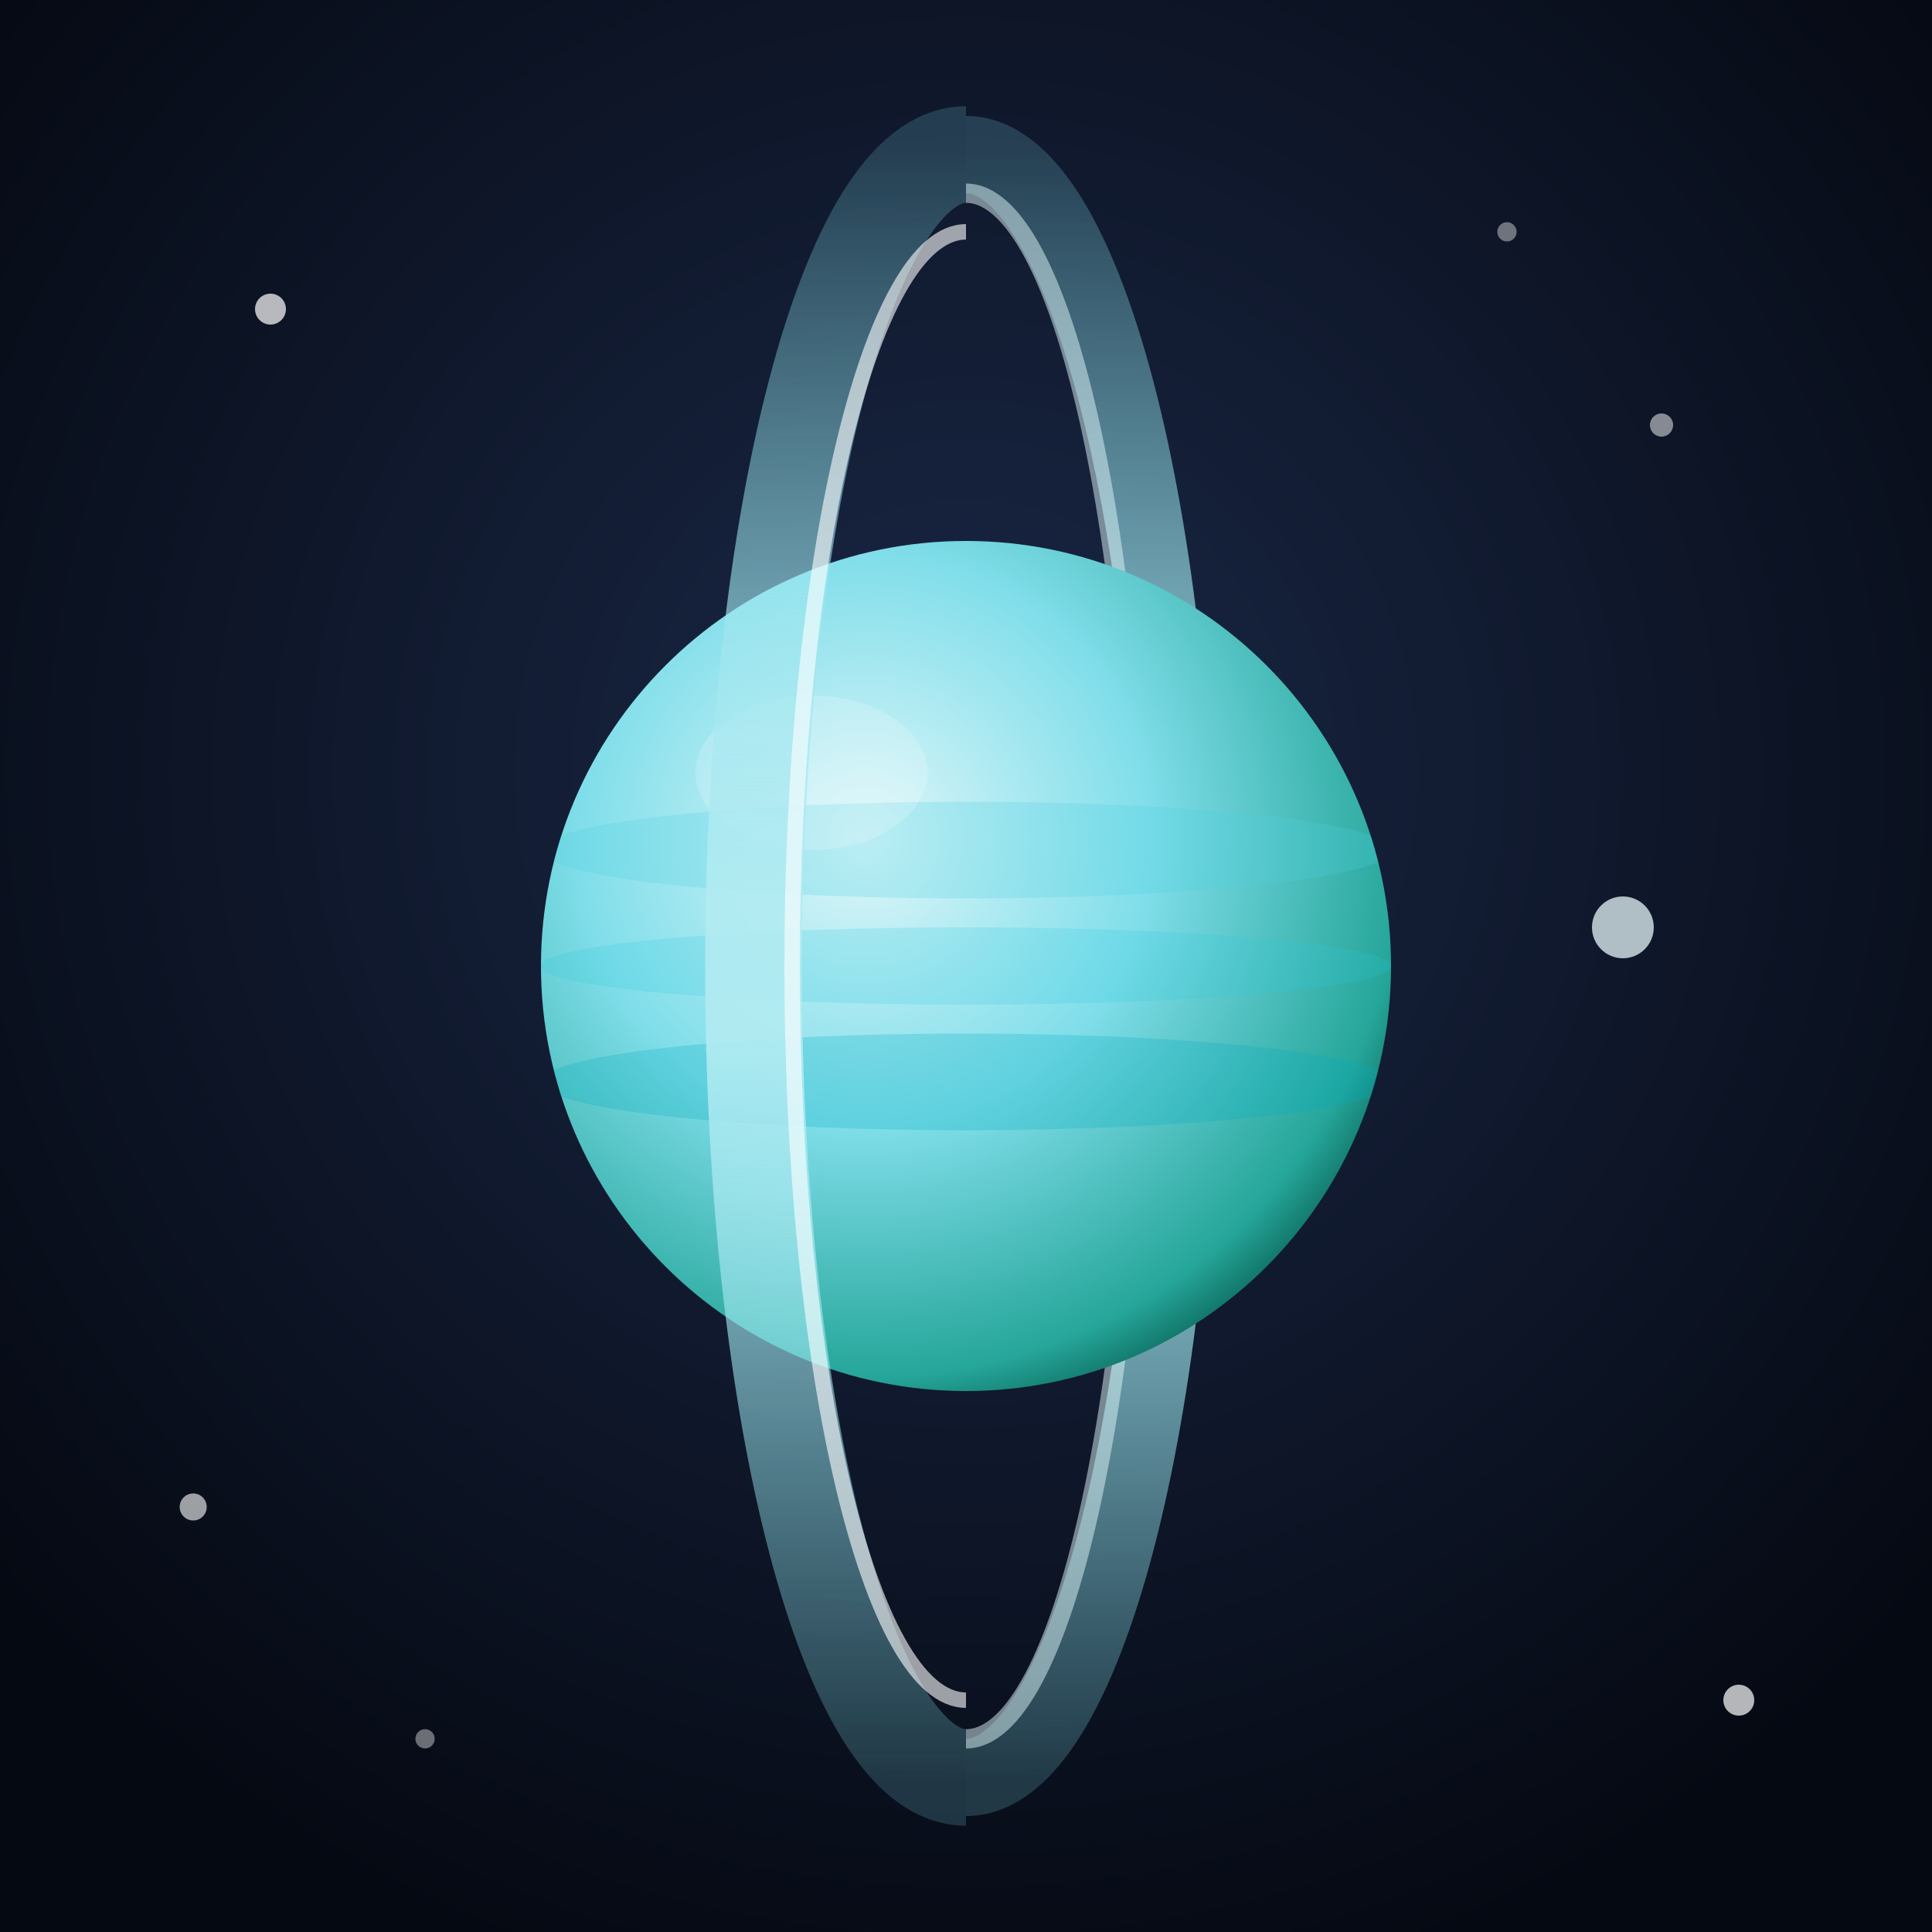
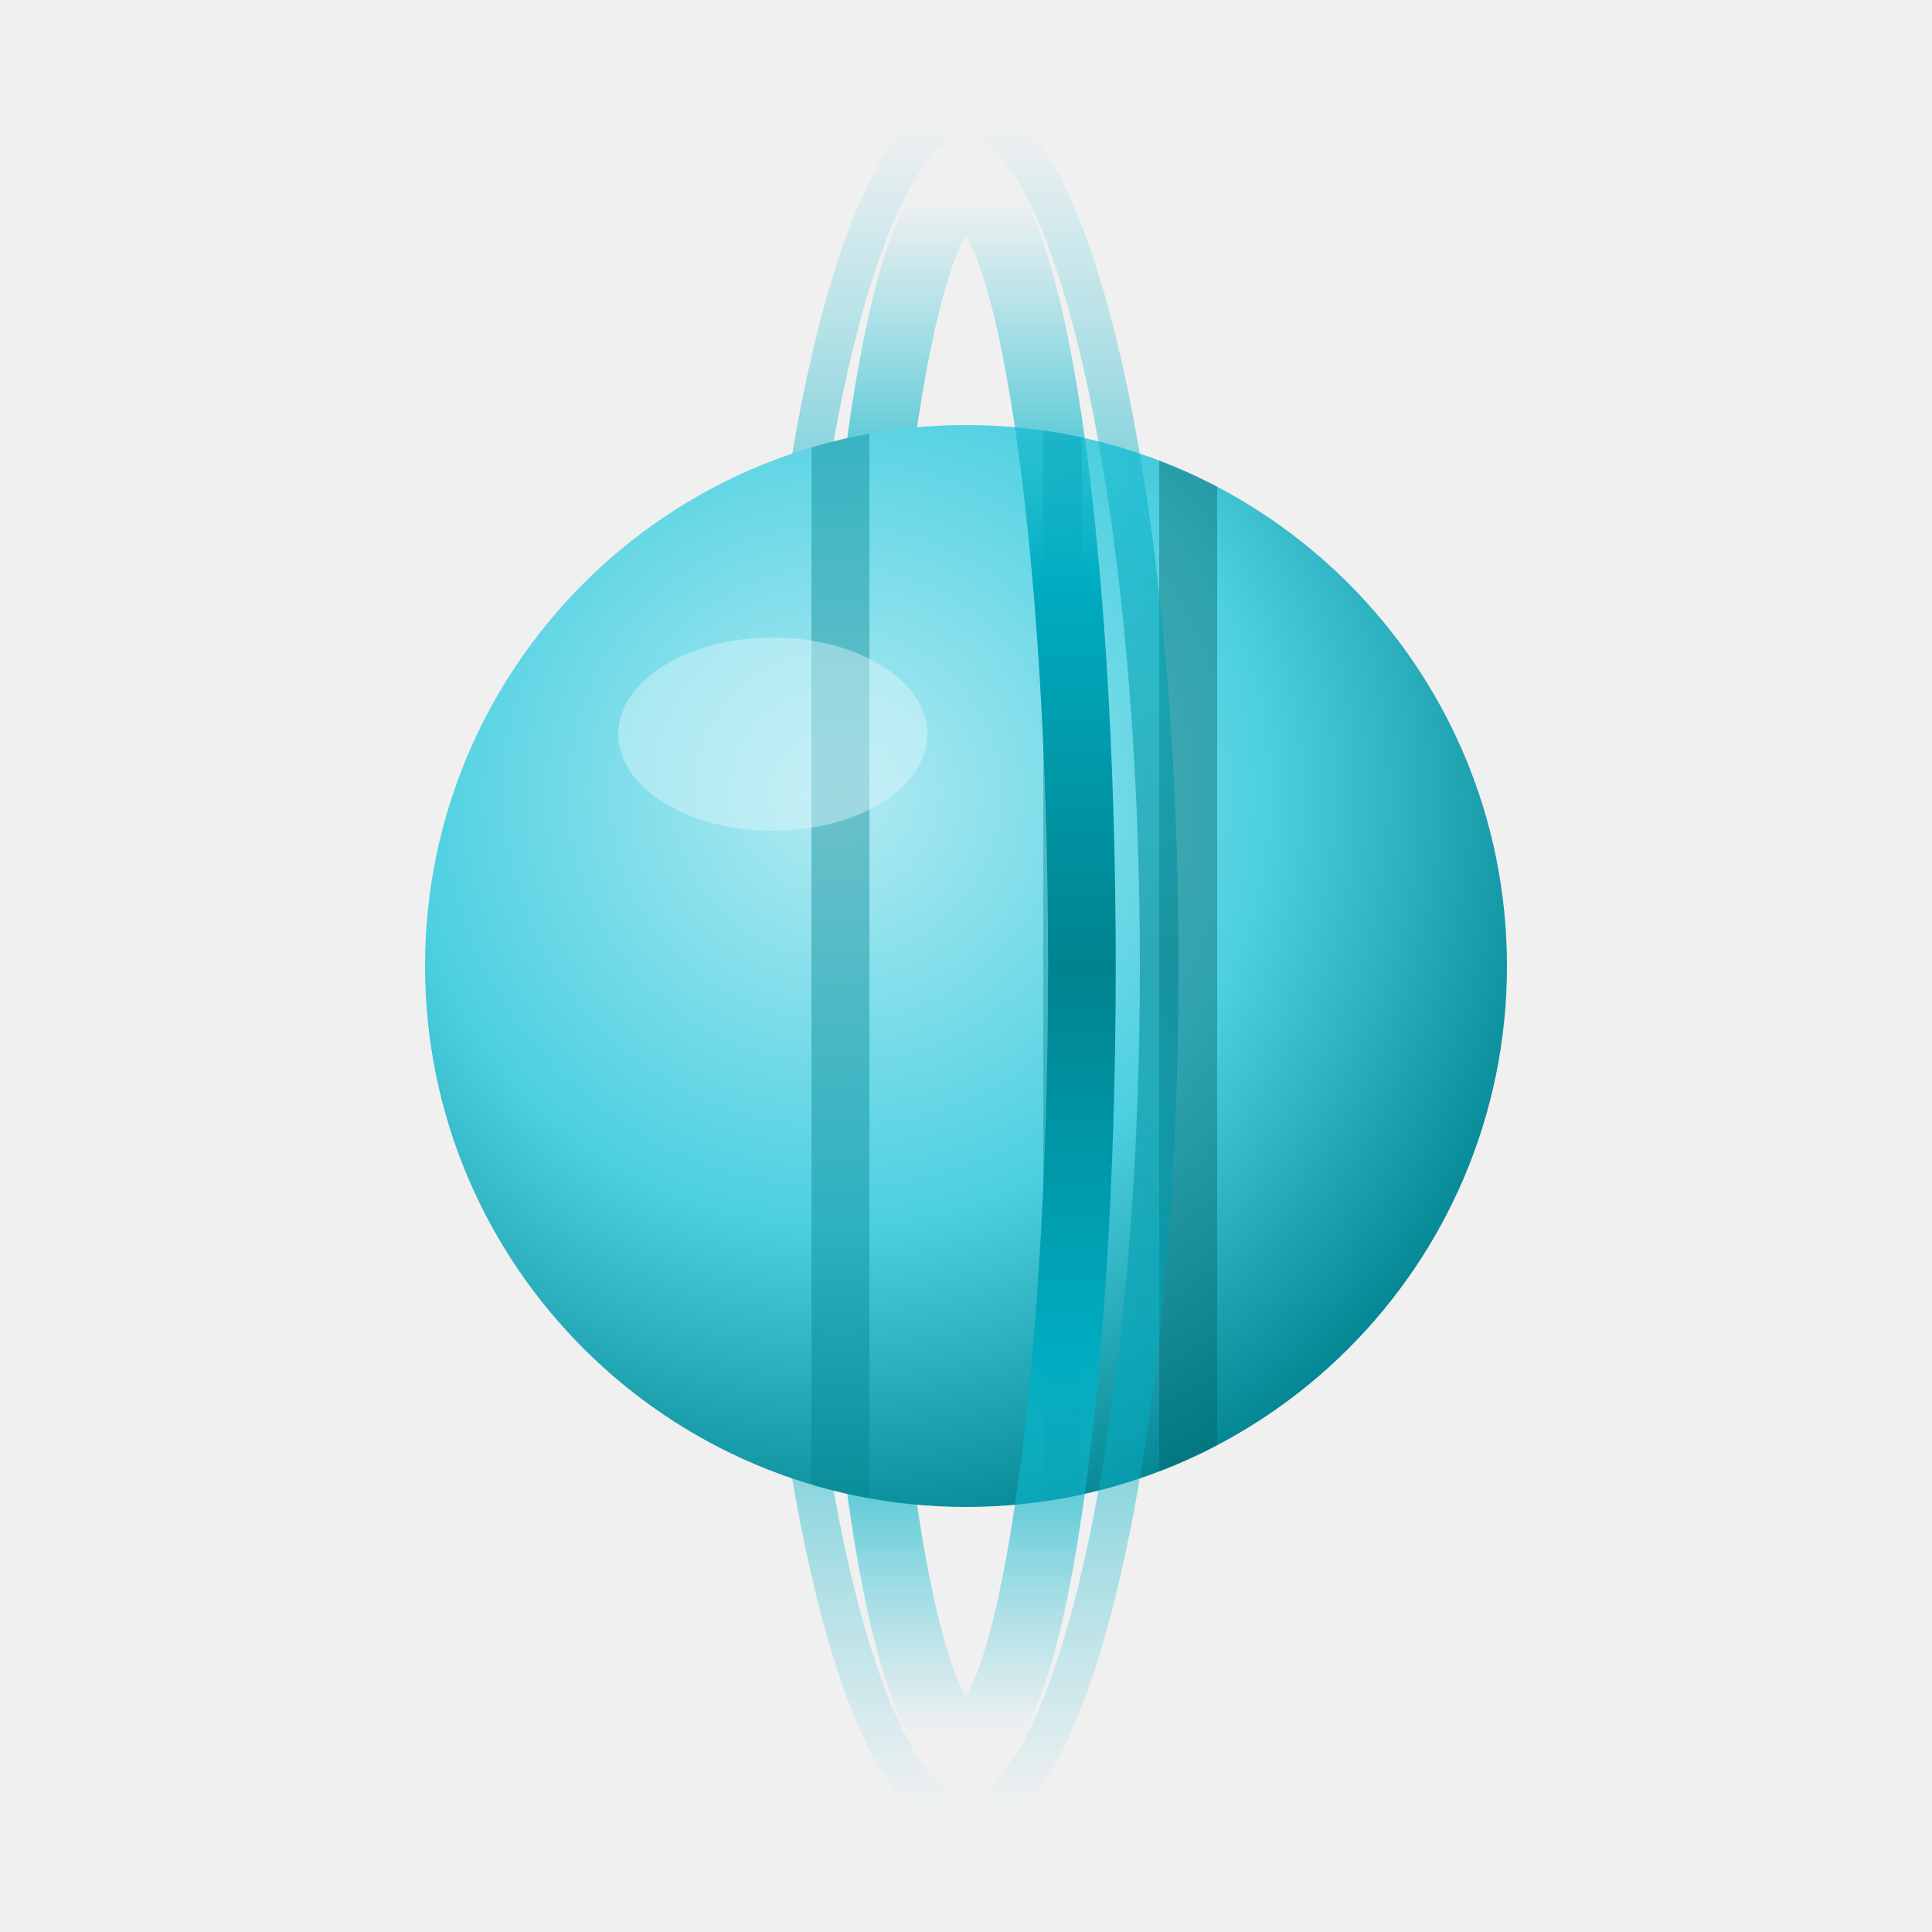
<svg xmlns="http://www.w3.org/2000/svg" viewBox="0 0 100 100">
  <defs>
-     <radialGradient id="bg" cx="50%" cy="40%" r="65%">
-       <stop offset="0%" stop-color="#1a2847" />
-       <stop offset="100%" stop-color="#050912" />
+     <radialGradient id="uPlanet" cx="38%" cy="34%" r="72%">
+       <stop offset="0%" stop-color="#B2EBF2" />
+       <stop offset="55%" stop-color="#4DD0E1" />
+       <stop offset="100%" stop-color="#00838F" />
    </radialGradient>
-     <radialGradient id="up" cx="38%" cy="35%" r="75%">
-       <stop offset="0%" stop-color="#E0F7FA" />
-       <stop offset="45%" stop-color="#80DEEA" />
-       <stop offset="85%" stop-color="#26A69A" />
-       <stop offset="100%" stop-color="#004D40" />
-     </radialGradient>
-     <linearGradient id="urg" x1="0%" y1="0%" x2="0%" y2="100%">
-       <stop offset="0%" stop-color="#80DEEA" stop-opacity="0.2" />
-       <stop offset="45%" stop-color="#B2EBF2" stop-opacity="0.95" />
-       <stop offset="55%" stop-color="#B2EBF2" stop-opacity="0.95" />
-       <stop offset="100%" stop-color="#80DEEA" stop-opacity="0.2" />
+     <linearGradient id="uRing" x1="0%" y1="0%" x2="0%" y2="100%">
+       <stop offset="0%" stop-color="#26C6DA" stop-opacity="0" />
+       <stop offset="25%" stop-color="#00ACC1" stop-opacity="1" />
+       <stop offset="50%" stop-color="#00838F" stop-opacity="1" />
+       <stop offset="75%" stop-color="#00ACC1" stop-opacity="1" />
+       <stop offset="100%" stop-color="#26C6DA" stop-opacity="0" />
    </linearGradient>
-     <clipPath id="upclip">
-       <circle cx="50" cy="50" r="22" />
+     <clipPath id="uPlanetClip">
+       <circle cx="50" cy="50" r="28" />
+     </clipPath>
+     <clipPath id="uBackHalf">
+       <rect x="0" y="0" width="50" height="100" />
+     </clipPath>
+     <clipPath id="uFrontHalf">
+       <rect x="50" y="0" width="50" height="100" />
    </clipPath>
  </defs>
-   <rect width="100" height="100" fill="url(#bg)" />
-   <circle cx="14" cy="16" r="0.8" fill="white" opacity="0.7" />
-   <circle cx="86" cy="22" r="0.6" fill="white" opacity="0.5" />
-   <circle cx="10" cy="78" r="0.7" fill="white" opacity="0.6" />
-   <circle cx="90" cy="88" r="0.8" fill="white" opacity="0.7" />
-   <circle cx="78" cy="12" r="0.5" fill="white" opacity="0.4" />
-   <circle cx="22" cy="90" r="0.5" fill="white" opacity="0.4" />
-   <path d="M 50,8 A 11,42 0 0 1 50,92" fill="none" stroke="url(#urg)" stroke-width="4" />
-   <path d="M 50,10 A 9,40 0 0 1 50,90" fill="none" stroke="#E0F7FA" stroke-width="1" opacity="0.5" />
-   <circle cx="50" cy="50" r="22" fill="url(#up)" />
-   <g clip-path="url(#upclip)">
-     <ellipse cx="50" cy="44" rx="22" ry="2.5" fill="#4DD0E1" opacity="0.25" />
-     <ellipse cx="50" cy="50" rx="22" ry="2" fill="#26C6DA" opacity="0.2" />
-     <ellipse cx="50" cy="56" rx="22" ry="2.5" fill="#00ACC1" opacity="0.25" />
-     <ellipse cx="42" cy="40" rx="6" ry="4" fill="#FFFFFF" opacity="0.18" />
+   <g clip-path="url(#uBackHalf)">
+     <ellipse cx="50" cy="50" rx="6" ry="40" fill="none" stroke="url(#uRing)" stroke-width="3.5" />
+     <ellipse cx="50" cy="50" rx="10" ry="44" fill="none" stroke="url(#uRing)" stroke-width="2" opacity="0.55" />
  </g>
-   <path d="M 50,92 A 11,42 0 0 1 50,8" fill="none" stroke="url(#urg)" stroke-width="5" opacity="0.95" />
-   <path d="M 50,88 A 9,38 0 0 1 50,12" fill="none" stroke="#FFFFFF" stroke-width="0.8" opacity="0.6" />
-   <circle cx="84" cy="48" r="1.6" fill="#B0BEC5" />
+   <circle cx="50" cy="50" r="28" fill="url(#uPlanet)" />
+   <g clip-path="url(#uPlanetClip)" opacity="0.4">
+     <rect x="42" y="22" width="3" height="56" fill="#00838F" />
+     <rect x="54" y="22" width="2" height="56" fill="#00838F" />
+     <rect x="60" y="22" width="3" height="56" fill="#006064" />
+   </g>
+   <ellipse cx="40" cy="38" rx="8" ry="5" fill="#E0F7FA" opacity="0.45" />
+   <g clip-path="url(#uFrontHalf)">
+     <ellipse cx="50" cy="50" rx="6" ry="40" fill="none" stroke="url(#uRing)" stroke-width="3.5" />
+     <ellipse cx="50" cy="50" rx="10" ry="44" fill="none" stroke="url(#uRing)" stroke-width="2" opacity="0.55" />
+   </g>
</svg>
